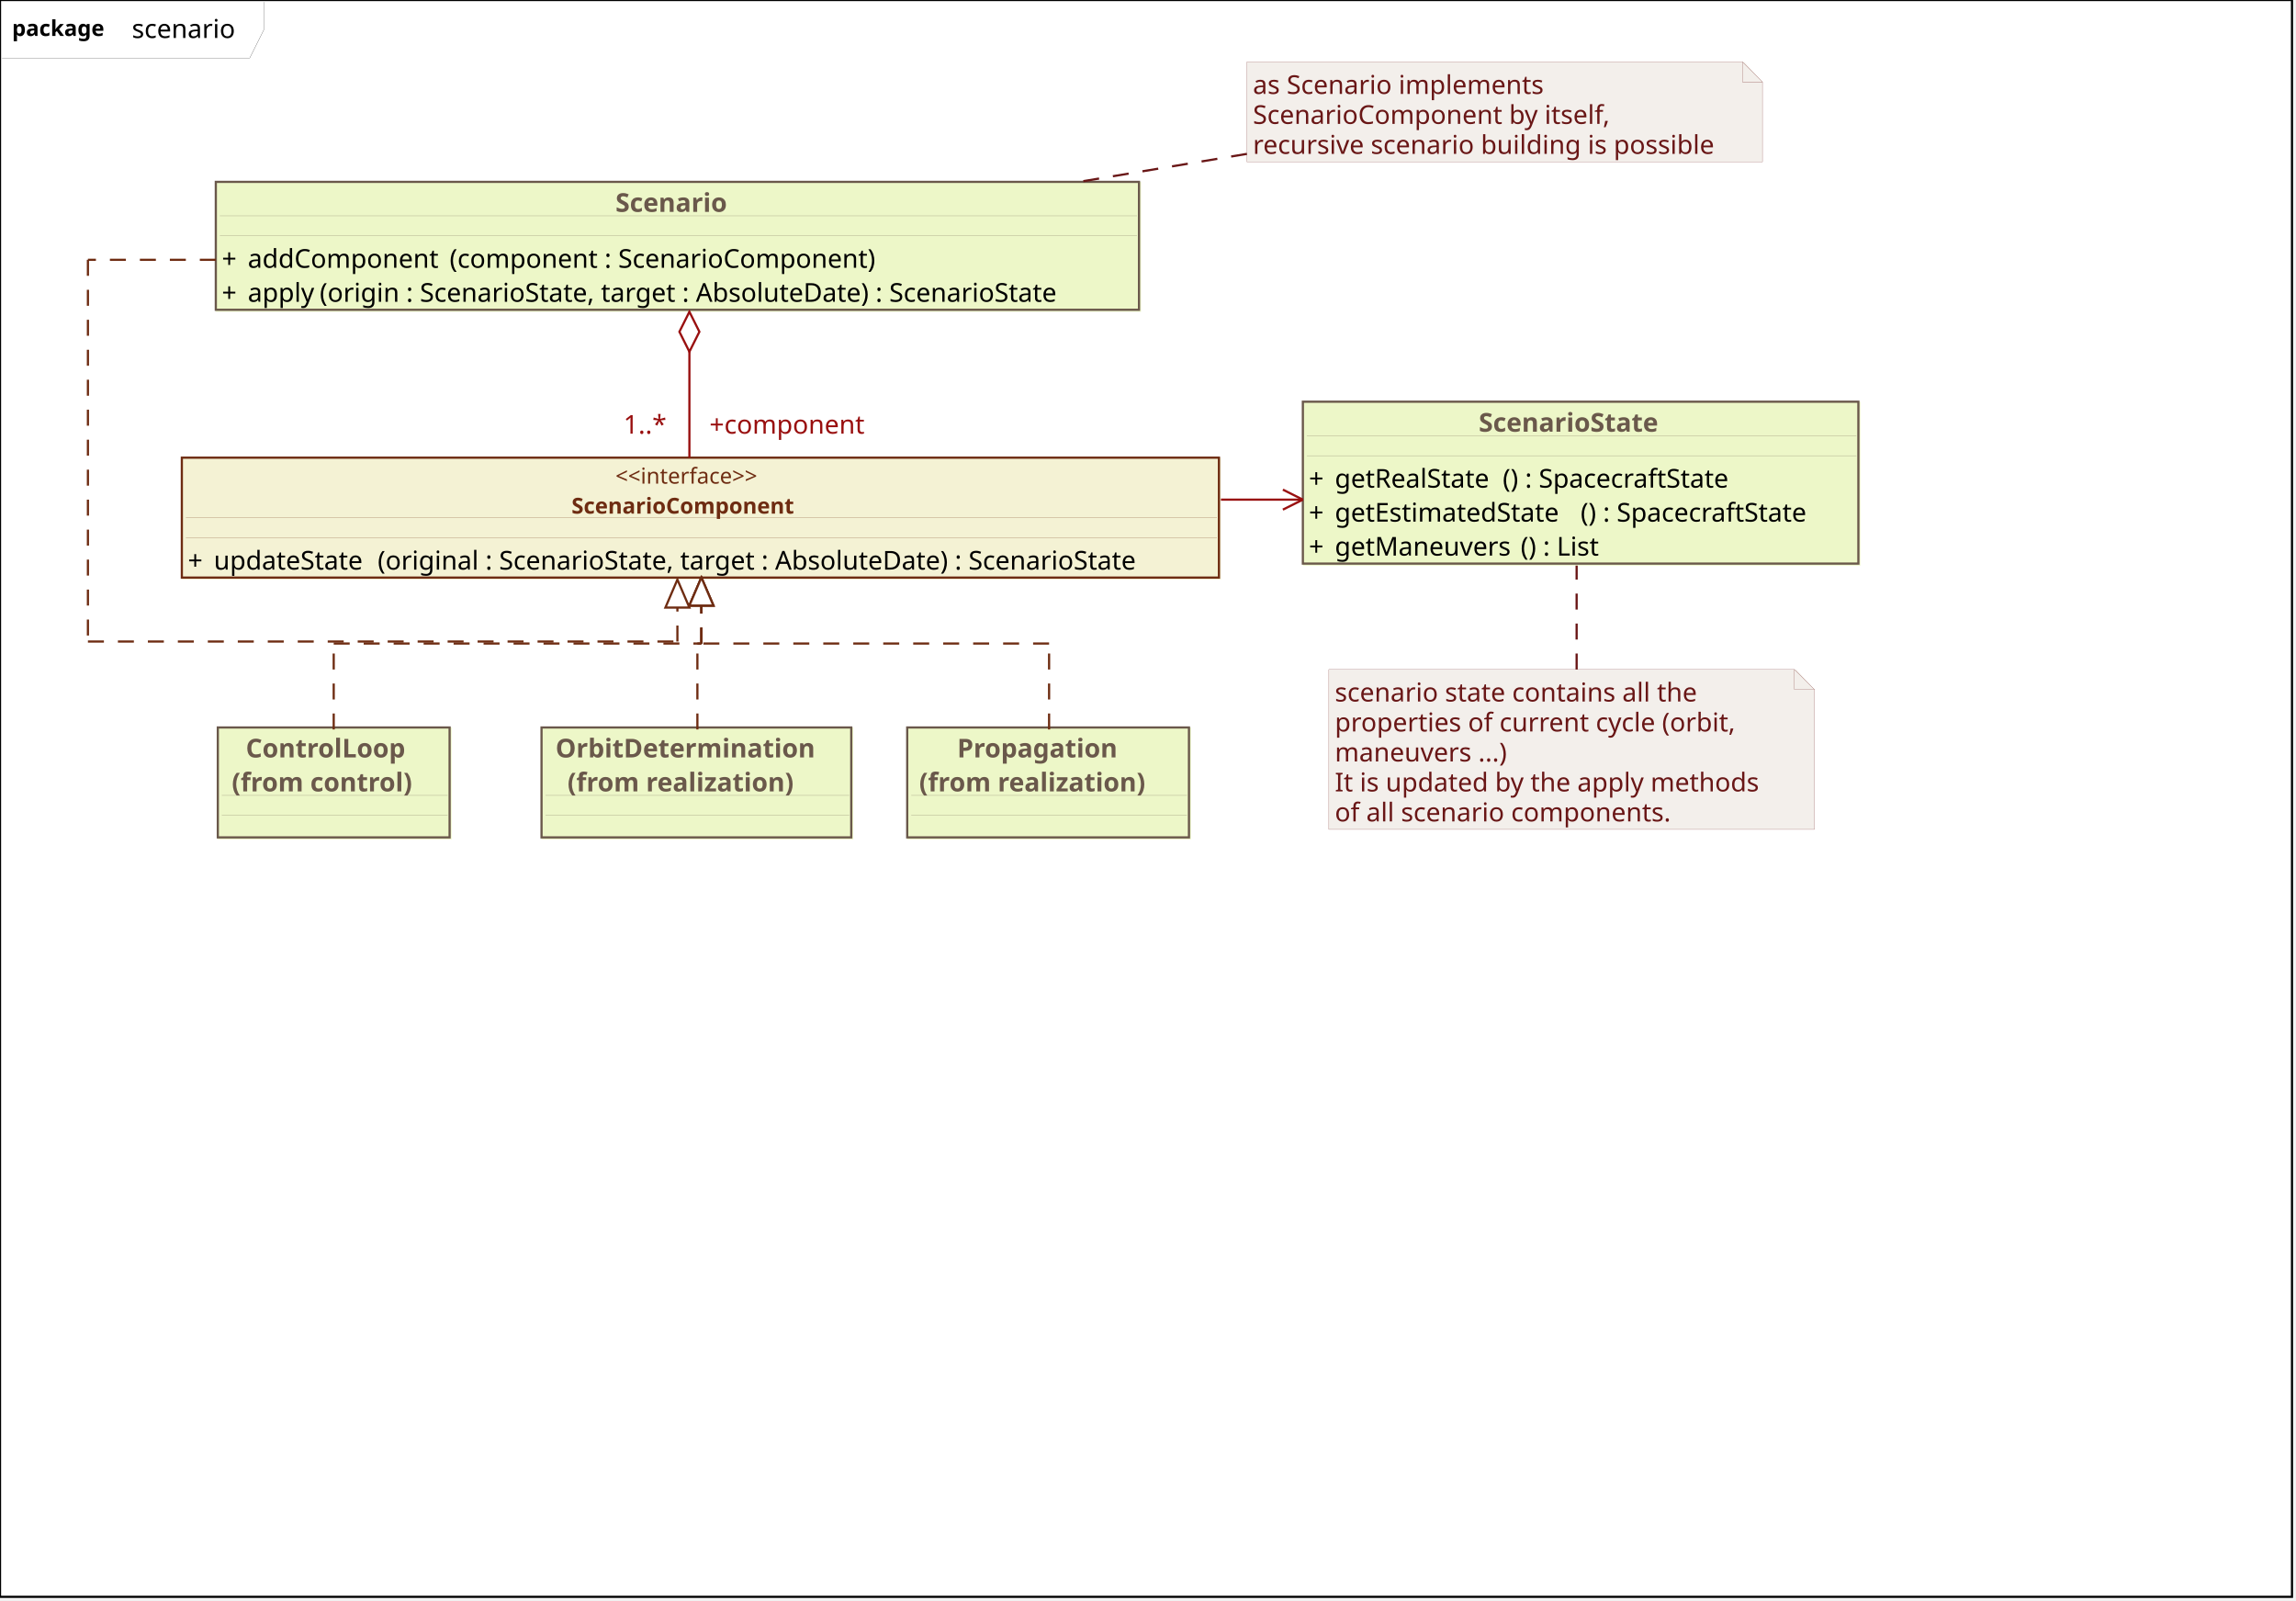
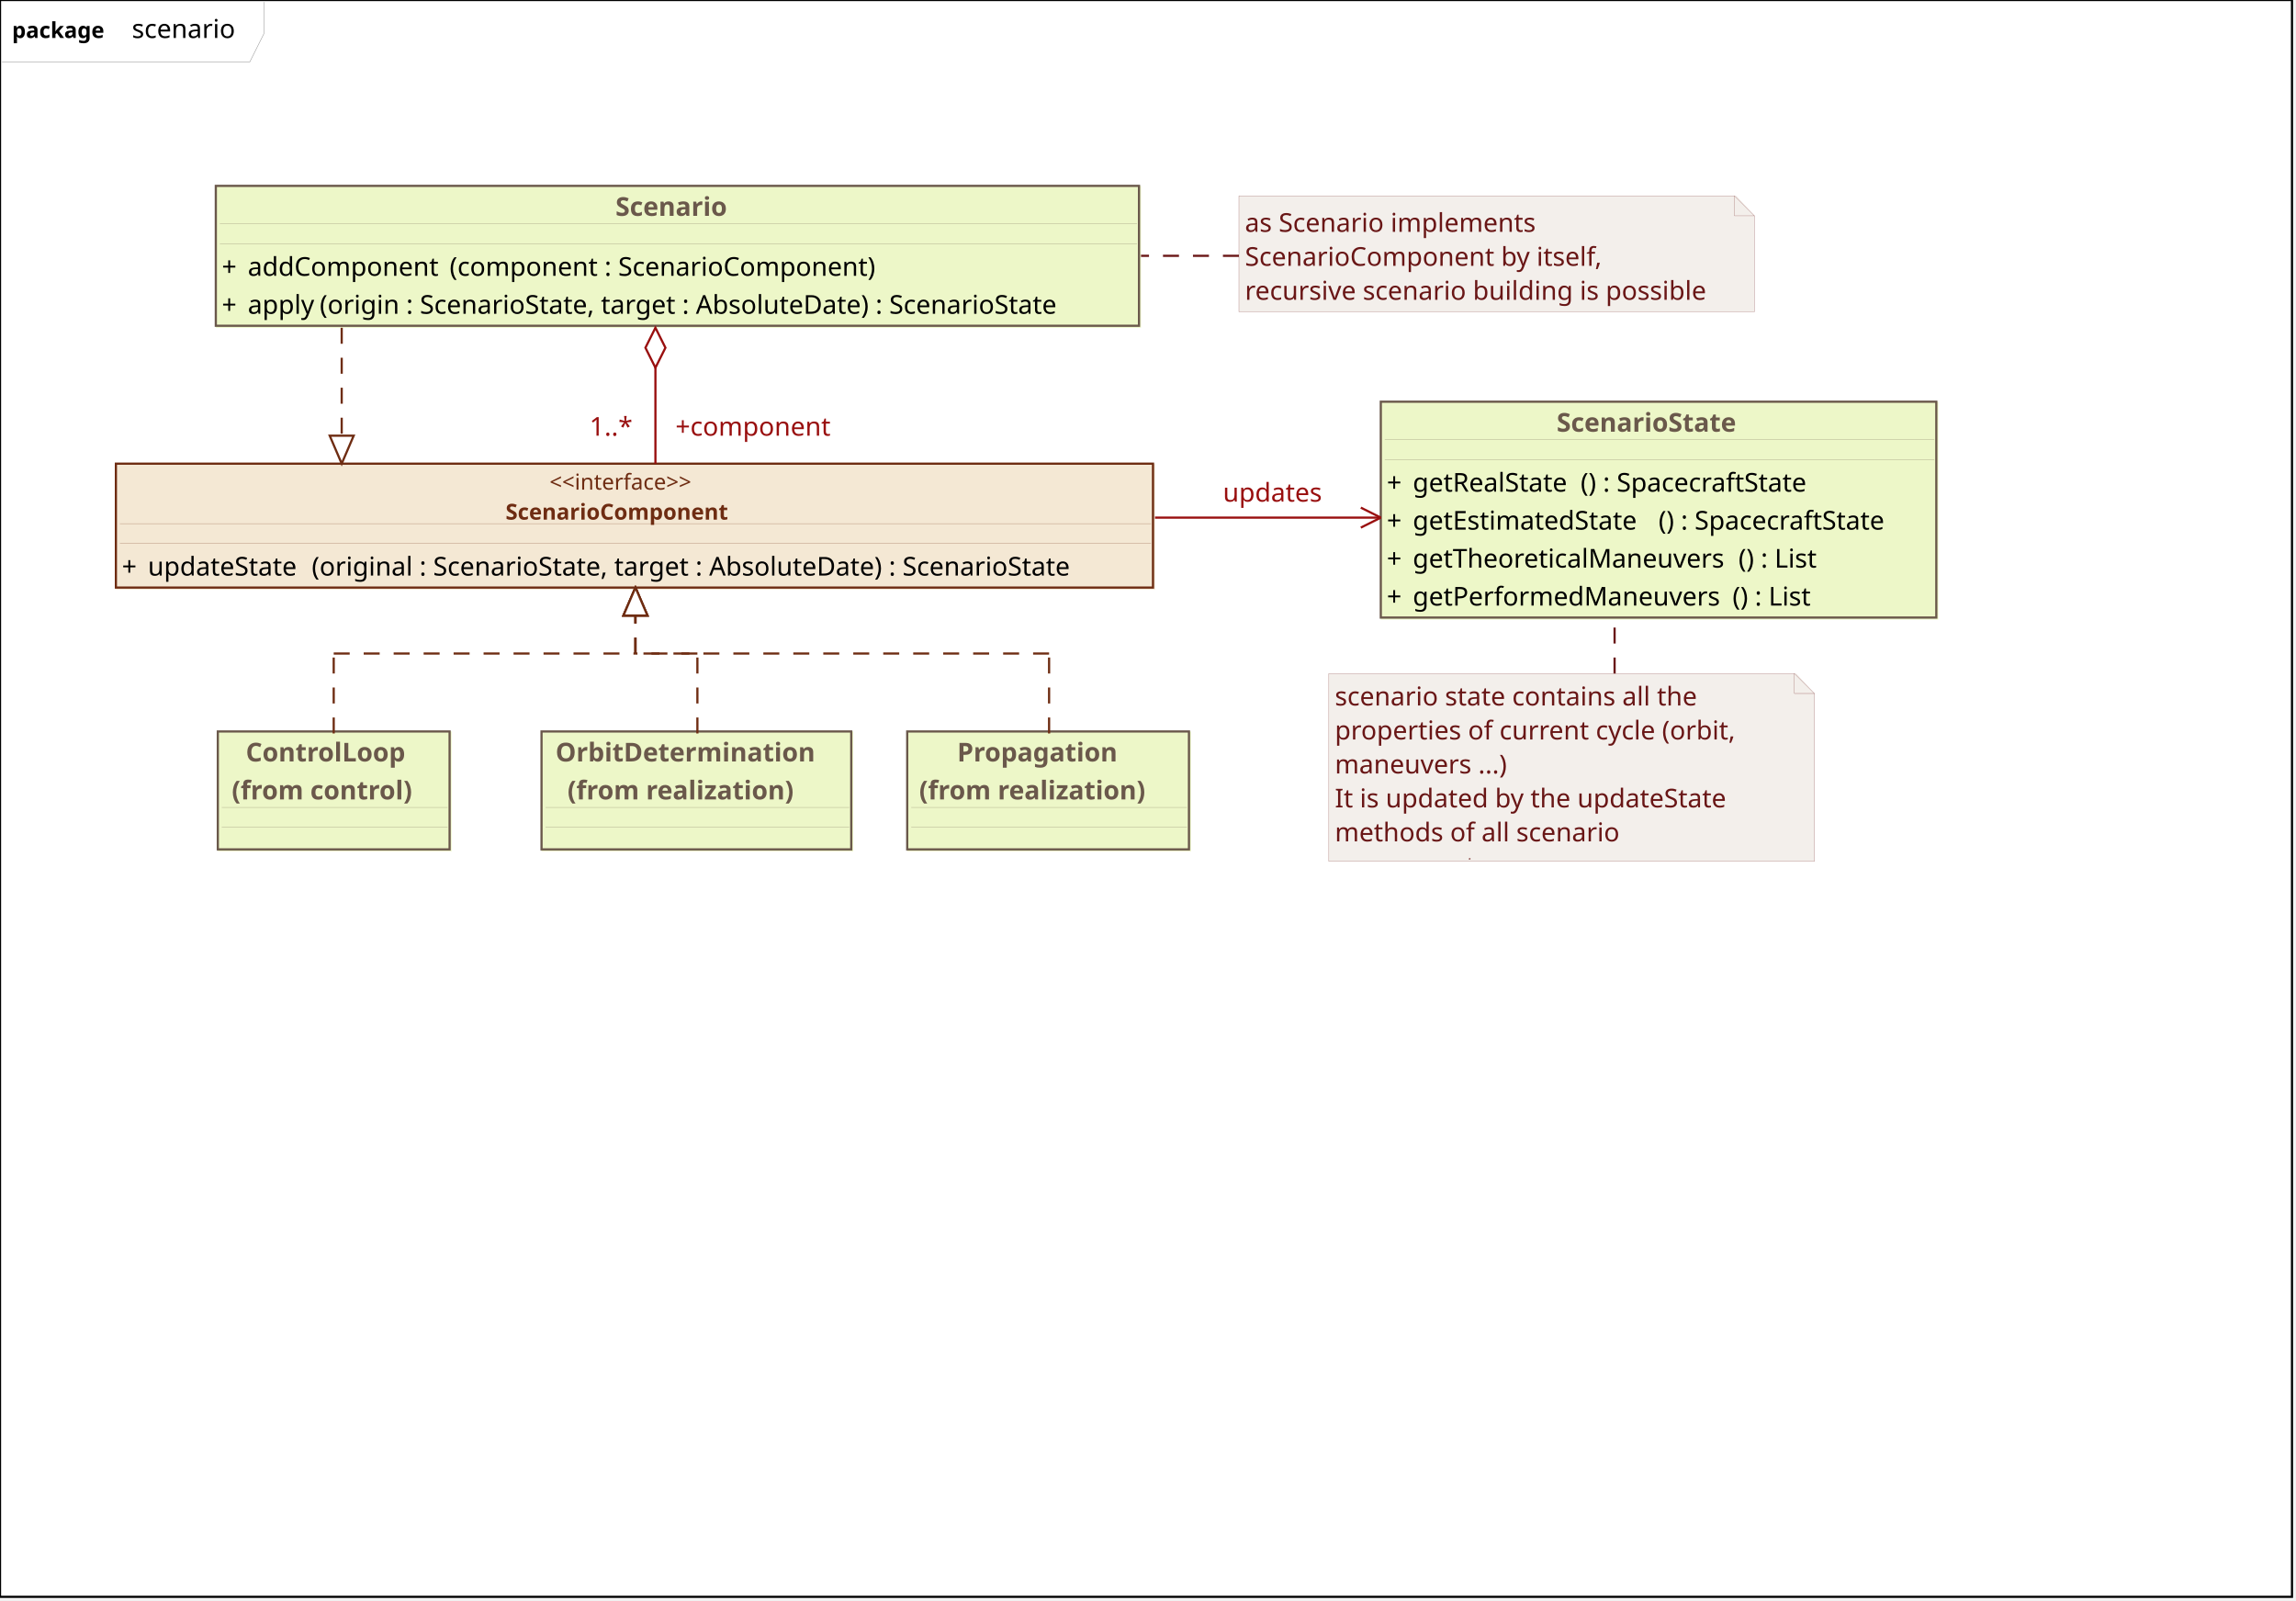
<svg stroke-dasharray="none" shape-rendering="auto" font-family="'Dialog'" width="1149" text-rendering="auto" fill-opacity="1" color-interpolation="auto" color-rendering="auto" font-size="12" fill="black" stroke="black" image-rendering="auto" stroke-miterlimit="10" stroke-linecap="square" stroke-linejoin="miter" font-style="normal" height="801" stroke-width="1" stroke-dashoffset="0" font-weight="normal" stroke-opacity="1">
  <defs id="genericDefs" />
  <g>
    <defs id="defs1">
      <clipPath clipPathUnits="userSpaceOnUse" id="clipPath1">
        <path d="M-1 -1 L1149 -1 L1149 801 L-1 801 L-1 -1 Z" />
      </clipPath>
      <clipPath clipPathUnits="userSpaceOnUse" id="clipPath2">
-         <path d="M5 6 L65 6 L65 21 L5 21 L5 6 Z" />
+         <path d="M5 7 L65 7 L65 22 L5 22 L5 7 Z" />
      </clipPath>
      <clipPath clipPathUnits="userSpaceOnUse" id="clipPath3">
-         <path d="M65 5 L121 5 L121 22 L65 22 L65 5 Z" />
+         <path d="M65 5 L121 5 L121 24 L65 24 L65 5 Z" />
      </clipPath>
      <clipPath clipPathUnits="userSpaceOnUse" id="clipPath4">
-         <path d="M90 228 L612 228 L612 291 L90 291 L90 228 Z" />
+         <path d="M57 231 L579 231 L579 296 L57 296 L57 231 Z" />
      </clipPath>
      <clipPath clipPathUnits="userSpaceOnUse" id="clipPath5">
-         <path d="M307 230 L395 230 L395 245 L307 245 L307 230 Z" />
+         <path d="M274 233 L362 233 L362 248 L274 248 L274 233 Z" />
      </clipPath>
      <clipPath clipPathUnits="userSpaceOnUse" id="clipPath6">
-         <path d="M285 245 L416 245 L416 260 L285 260 L285 245 Z" />
+         <path d="M252 248 L383 248 L383 263 L252 263 L252 248 Z" />
      </clipPath>
      <clipPath clipPathUnits="userSpaceOnUse" id="clipPath7">
-         <path d="M92 258 L610 258 L610 270 L92 270 L92 258 Z" />
+         <path d="M59 261 L577 261 L577 273 L59 273 L59 261 Z" />
      </clipPath>
      <clipPath clipPathUnits="userSpaceOnUse" id="clipPath8">
-         <path d="M93 271 L106 271 L106 288 L93 288 L93 271 Z" />
+         <path d="M60 274 L73 274 L73 293 L60 293 L60 274 Z" />
      </clipPath>
      <clipPath clipPathUnits="userSpaceOnUse" id="clipPath9">
-         <path d="M106 271 L188 271 L188 288 L106 288 L106 271 Z" />
+         <path d="M73 274 L155 274 L155 293 L73 293 L73 274 Z" />
      </clipPath>
      <clipPath clipPathUnits="userSpaceOnUse" id="clipPath10">
-         <path d="M188 271 L598 271 L598 288 L188 288 L188 271 Z" />
+         <path d="M155 274 L565 274 L565 293 L155 293 L155 274 Z" />
      </clipPath>
      <clipPath clipPathUnits="userSpaceOnUse" id="clipPath11">
-         <path d="M92 268 L610 268 L610 289 L92 289 L92 268 Z" />
+         <path d="M59 271 L577 271 L577 294 L59 294 L59 271 Z" />
      </clipPath>
      <clipPath clipPathUnits="userSpaceOnUse" id="clipPath12">
-         <path d="M107 90 L572 90 L572 157 L107 157 L107 90 Z" />
+         <path d="M107 92 L572 92 L572 165 L107 165 L107 92 Z" />
      </clipPath>
      <clipPath clipPathUnits="userSpaceOnUse" id="clipPath13">
-         <path d="M307 92 L372 92 L372 109 L307 109 L307 92 Z" />
+         <path d="M307 94 L372 94 L372 113 L307 113 L307 94 Z" />
      </clipPath>
      <clipPath clipPathUnits="userSpaceOnUse" id="clipPath14">
-         <path d="M109 107 L570 107 L570 119 L109 119 L109 107 Z" />
+         <path d="M109 111 L570 111 L570 123 L109 123 L109 111 Z" />
      </clipPath>
      <clipPath clipPathUnits="userSpaceOnUse" id="clipPath15">
-         <path d="M110 120 L123 120 L123 137 L110 137 L110 120 Z" />
+         <path d="M110 124 L123 124 L123 143 L110 143 L110 124 Z" />
      </clipPath>
      <clipPath clipPathUnits="userSpaceOnUse" id="clipPath16">
-         <path d="M123 120 L224 120 L224 137 L123 137 L123 120 Z" />
+         <path d="M123 124 L224 124 L224 143 L123 143 L123 124 Z" />
      </clipPath>
      <clipPath clipPathUnits="userSpaceOnUse" id="clipPath17">
-         <path d="M224 120 L452 120 L452 137 L224 137 L224 120 Z" />
+         <path d="M224 124 L452 124 L452 143 L224 143 L224 124 Z" />
      </clipPath>
      <clipPath clipPathUnits="userSpaceOnUse" id="clipPath18">
-         <path d="M110 137 L123 137 L123 154 L110 154 L110 137 Z" />
+         <path d="M110 143 L123 143 L123 162 L110 162 L110 143 Z" />
      </clipPath>
      <clipPath clipPathUnits="userSpaceOnUse" id="clipPath19">
-         <path d="M123 137 L159 137 L159 154 L123 154 L123 137 Z" />
+         <path d="M123 143 L159 143 L159 162 L123 162 L123 143 Z" />
      </clipPath>
      <clipPath clipPathUnits="userSpaceOnUse" id="clipPath20">
-         <path d="M159 137 L558 137 L558 154 L159 154 L159 137 Z" />
+         <path d="M159 143 L558 143 L558 162 L159 162 L159 143 Z" />
      </clipPath>
      <clipPath clipPathUnits="userSpaceOnUse" id="clipPath21">
-         <path d="M109 117 L570 117 L570 155 L109 155 L109 117 Z" />
+         <path d="M109 121 L570 121 L570 163 L109 163 L109 121 Z" />
      </clipPath>
      <clipPath clipPathUnits="userSpaceOnUse" id="clipPath22">
-         <path d="M651 200 L932 200 L932 284 L651 284 L651 200 Z" />
+         <path d="M690 200 L971 200 L971 311 L690 311 L690 200 Z" />
      </clipPath>
      <clipPath clipPathUnits="userSpaceOnUse" id="clipPath23">
-         <path d="M739 202 L843 202 L843 219 L739 219 L739 202 Z" />
+         <path d="M778 202 L882 202 L882 221 L778 221 L778 202 Z" />
      </clipPath>
      <clipPath clipPathUnits="userSpaceOnUse" id="clipPath24">
-         <path d="M653 217 L930 217 L930 229 L653 229 L653 217 Z" />
+         <path d="M692 219 L969 219 L969 231 L692 231 L692 219 Z" />
      </clipPath>
      <clipPath clipPathUnits="userSpaceOnUse" id="clipPath25">
-         <path d="M654 230 L667 230 L667 247 L654 247 L654 230 Z" />
+         <path d="M693 232 L706 232 L706 251 L693 251 L693 232 Z" />
      </clipPath>
      <clipPath clipPathUnits="userSpaceOnUse" id="clipPath26">
-         <path d="M667 230 L751 230 L751 247 L667 247 L667 230 Z" />
+         <path d="M706 232 L790 232 L790 251 L706 251 L706 232 Z" />
      </clipPath>
      <clipPath clipPathUnits="userSpaceOnUse" id="clipPath27">
-         <path d="M751 230 L879 230 L879 247 L751 247 L751 230 Z" />
+         <path d="M790 232 L918 232 L918 251 L790 251 L790 232 Z" />
      </clipPath>
      <clipPath clipPathUnits="userSpaceOnUse" id="clipPath28">
-         <path d="M654 247 L667 247 L667 264 L654 264 L654 247 Z" />
+         <path d="M693 251 L706 251 L706 270 L693 270 L693 251 Z" />
      </clipPath>
      <clipPath clipPathUnits="userSpaceOnUse" id="clipPath29">
-         <path d="M667 247 L790 247 L790 264 L667 264 L667 247 Z" />
+         <path d="M706 251 L829 251 L829 270 L706 270 L706 251 Z" />
      </clipPath>
      <clipPath clipPathUnits="userSpaceOnUse" id="clipPath30">
-         <path d="M790 247 L918 247 L918 264 L790 264 L790 247 Z" />
+         <path d="M829 251 L957 251 L957 270 L829 270 L829 251 Z" />
      </clipPath>
      <clipPath clipPathUnits="userSpaceOnUse" id="clipPath31">
-         <path d="M654 264 L667 264 L667 281 L654 281 L654 264 Z" />
+         <path d="M693 270 L706 270 L706 289 L693 289 L693 270 Z" />
      </clipPath>
      <clipPath clipPathUnits="userSpaceOnUse" id="clipPath32">
-         <path d="M667 264 L760 264 L760 281 L667 281 L667 264 Z" />
+         <path d="M706 270 L869 270 L869 289 L706 289 L706 270 Z" />
      </clipPath>
      <clipPath clipPathUnits="userSpaceOnUse" id="clipPath33">
-         <path d="M760 264 L806 264 L806 281 L760 281 L760 264 Z" />
+         <path d="M869 270 L915 270 L915 289 L869 289 L869 270 Z" />
      </clipPath>
      <clipPath clipPathUnits="userSpaceOnUse" id="clipPath34">
-         <path d="M653 227 L930 227 L930 282 L653 282 L653 227 Z" />
+         <path d="M693 289 L706 289 L706 308 L693 308 L693 289 Z" />
      </clipPath>
      <clipPath clipPathUnits="userSpaceOnUse" id="clipPath35">
-         <path d="M108 363 L227 363 L227 421 L108 421 L108 363 Z" />
+         <path d="M706 289 L866 289 L866 308 L706 308 L706 289 Z" />
      </clipPath>
      <clipPath clipPathUnits="userSpaceOnUse" id="clipPath36">
-         <path d="M122 365 L213 365 L213 382 L122 382 L122 365 Z" />
+         <path d="M866 289 L912 289 L912 308 L866 308 L866 289 Z" />
      </clipPath>
      <clipPath clipPathUnits="userSpaceOnUse" id="clipPath37">
-         <path d="M115 382 L220 382 L220 399 L115 399 L115 382 Z" />
+         <path d="M692 229 L969 229 L969 309 L692 309 L692 229 Z" />
      </clipPath>
      <clipPath clipPathUnits="userSpaceOnUse" id="clipPath38">
-         <path d="M110 397 L225 397 L225 409 L110 409 L110 397 Z" />
+         <path d="M108 365 L227 365 L227 427 L108 427 L108 365 Z" />
      </clipPath>
      <clipPath clipPathUnits="userSpaceOnUse" id="clipPath39">
-         <path d="M110 407 L225 407 L225 419 L110 419 L110 407 Z" />
+         <path d="M122 367 L213 367 L213 386 L122 386 L122 367 Z" />
      </clipPath>
      <clipPath clipPathUnits="userSpaceOnUse" id="clipPath40">
-         <path d="M664 334 L910 334 L910 417 L664 417 L664 334 Z" />
+         <path d="M115 386 L220 386 L220 405 L115 405 L115 386 Z" />
      </clipPath>
      <clipPath clipPathUnits="userSpaceOnUse" id="clipPath41">
-         <path d="M667 337 L891 337 L891 414 L667 414 L667 337 Z" />
+         <path d="M110 403 L225 403 L225 415 L110 415 L110 403 Z" />
      </clipPath>
      <clipPath clipPathUnits="userSpaceOnUse" id="clipPath42">
-         <path d="M270 363 L428 363 L428 421 L270 421 L270 363 Z" />
+         <path d="M110 413 L225 413 L225 425 L110 425 L110 413 Z" />
      </clipPath>
      <clipPath clipPathUnits="userSpaceOnUse" id="clipPath43">
-         <path d="M277 365 L421 365 L421 382 L277 382 L277 365 Z" />
+         <path d="M664 336 L910 336 L910 433 L664 433 L664 336 Z" />
      </clipPath>
      <clipPath clipPathUnits="userSpaceOnUse" id="clipPath44">
-         <path d="M283 382 L414 382 L414 399 L283 399 L283 382 Z" />
+         <path d="M667 339 L878 339 L878 430 L667 430 L667 339 Z" />
      </clipPath>
      <clipPath clipPathUnits="userSpaceOnUse" id="clipPath45">
-         <path d="M272 397 L426 397 L426 409 L272 409 L272 397 Z" />
+         <path d="M270 365 L428 365 L428 427 L270 427 L270 365 Z" />
      </clipPath>
      <clipPath clipPathUnits="userSpaceOnUse" id="clipPath46">
-         <path d="M272 407 L426 407 L426 419 L272 419 L272 407 Z" />
+         <path d="M277 367 L421 367 L421 386 L277 386 L277 367 Z" />
      </clipPath>
      <clipPath clipPathUnits="userSpaceOnUse" id="clipPath47">
-         <path d="M453 363 L597 363 L597 421 L453 421 L453 363 Z" />
+         <path d="M283 386 L414 386 L414 405 L283 405 L283 386 Z" />
      </clipPath>
      <clipPath clipPathUnits="userSpaceOnUse" id="clipPath48">
-         <path d="M478 365 L571 365 L571 382 L478 382 L478 365 Z" />
+         <path d="M272 403 L426 403 L426 415 L272 415 L272 403 Z" />
      </clipPath>
      <clipPath clipPathUnits="userSpaceOnUse" id="clipPath49">
-         <path d="M459 382 L590 382 L590 399 L459 399 L459 382 Z" />
+         <path d="M272 413 L426 413 L426 425 L272 425 L272 413 Z" />
      </clipPath>
      <clipPath clipPathUnits="userSpaceOnUse" id="clipPath50">
-         <path d="M455 397 L595 397 L595 409 L455 409 L455 397 Z" />
+         <path d="M453 365 L597 365 L597 427 L453 427 L453 365 Z" />
      </clipPath>
      <clipPath clipPathUnits="userSpaceOnUse" id="clipPath51">
-         <path d="M455 407 L595 407 L595 419 L455 419 L455 407 Z" />
+         <path d="M478 367 L571 367 L571 386 L478 386 L478 367 Z" />
      </clipPath>
      <clipPath clipPathUnits="userSpaceOnUse" id="clipPath52">
-         <path d="M623 30 L884 30 L884 83 L623 83 L623 30 Z" />
+         <path d="M459 386 L590 386 L590 405 L459 405 L459 386 Z" />
      </clipPath>
      <clipPath clipPathUnits="userSpaceOnUse" id="clipPath53">
-         <path d="M626 33 L867 33 L867 80 L626 80 L626 33 Z" />
+         <path d="M455 403 L595 403 L595 415 L455 415 L455 403 Z" />
      </clipPath>
      <clipPath clipPathUnits="userSpaceOnUse" id="clipPath54">
-         <path d="M475 211 L788 211 L788 289 L475 289 L475 211 Z" />
+         <path d="M455 413 L595 413 L595 425 L455 425 L455 413 Z" />
      </clipPath>
      <clipPath clipPathUnits="userSpaceOnUse" id="clipPath55">
-         <path d="M641 244 L654 244 L654 257 L641 257 L641 244 Z" />
+         <path d="M619 97 L880 97 L880 158 L619 158 L619 97 Z" />
      </clipPath>
      <clipPath clipPathUnits="userSpaceOnUse" id="clipPath56">
-         <path d="M30 116 L360 116 L360 336 L30 336 L30 116 Z" />
+         <path d="M622 102 L863 102 L863 155 L622 155 L622 102 Z" />
      </clipPath>
      <clipPath clipPathUnits="userSpaceOnUse" id="clipPath57">
-         <path d="M332 289 L347 289 L347 306 L332 306 L332 289 Z" />
+         <path d="M564 218 L742 218 L742 300 L564 300 L564 218 Z" />
      </clipPath>
      <clipPath clipPathUnits="userSpaceOnUse" id="clipPath58">
-         <path d="M153 275 L372 275 L372 380 L153 380 L153 275 Z" />
+         <path d="M611 237 L665 237 L665 256 L611 256 L611 237 Z" />
      </clipPath>
      <clipPath clipPathUnits="userSpaceOnUse" id="clipPath59">
-         <path d="M344 288 L359 288 L359 305 L344 305 L344 288 Z" />
+         <path d="M680 253 L693 253 L693 266 L680 266 L680 253 Z" />
      </clipPath>
      <clipPath clipPathUnits="userSpaceOnUse" id="clipPath60">
-         <path d="M331 275 L372 275 L372 380 L331 380 L331 275 Z" />
+         <path d="M151 150 L192 150 L192 247 L151 247 L151 150 Z" />
      </clipPath>
      <clipPath clipPathUnits="userSpaceOnUse" id="clipPath61">
-         <path d="M331 275 L540 275 L540 380 L331 380 L331 275 Z" />
+         <path d="M164 217 L179 217 L179 234 L164 234 L164 217 Z" />
      </clipPath>
      <clipPath clipPathUnits="userSpaceOnUse" id="clipPath62">
-         <path d="M206 142 L484 142 L484 247 L206 247 L206 142 Z" />
+         <path d="M153 280 L339 280 L339 382 L153 382 L153 280 Z" />
      </clipPath>
      <clipPath clipPathUnits="userSpaceOnUse" id="clipPath63">
-         <path d="M354 203 L440 203 L440 220 L354 220 L354 203 Z" />
+         <path d="M311 293 L326 293 L326 310 L311 310 L311 293 Z" />
      </clipPath>
      <clipPath clipPathUnits="userSpaceOnUse" id="clipPath64">
-         <path d="M311 203 L336 203 L336 220 L311 220 L311 203 Z" />
+         <path d="M298 280 L364 280 L364 382 L298 382 L298 280 Z" />
      </clipPath>
      <clipPath clipPathUnits="userSpaceOnUse" id="clipPath65">
-         <path d="M339 155 L352 155 L352 178 L339 178 L339 155 Z" />
+         <path d="M298 280 L540 280 L540 382 L298 382 L298 280 Z" />
      </clipPath>
      <clipPath clipPathUnits="userSpaceOnUse" id="clipPath66">
-         <path d="M526 63 L639 63 L639 106 L526 106 L526 63 Z" />
+         <path d="M189 150 L467 150 L467 252 L189 252 L189 150 Z" />
      </clipPath>
      <clipPath clipPathUnits="userSpaceOnUse" id="clipPath67">
-         <path d="M775 269 L804 269 L804 350 L775 350 L775 269 Z" />
+         <path d="M337 204 L423 204 L423 223 L337 223 L337 204 Z" />
+       </clipPath>
+       <clipPath clipPathUnits="userSpaceOnUse" id="clipPath68">
+         <path d="M294 204 L319 204 L319 223 L294 223 L294 204 Z" />
+       </clipPath>
+       <clipPath clipPathUnits="userSpaceOnUse" id="clipPath69">
+         <path d="M322 163 L335 163 L335 186 L322 186 L322 163 Z" />
+       </clipPath>
+       <clipPath clipPathUnits="userSpaceOnUse" id="clipPath70">
+         <path d="M557 114 L635 114 L635 143 L557 143 L557 114 Z" />
+       </clipPath>
+       <clipPath clipPathUnits="userSpaceOnUse" id="clipPath71">
+         <path d="M794 296 L823 296 L823 352 L794 352 L794 296 Z" />
      </clipPath>
    </defs>
    <g font-size="11" fill="white" stroke-linejoin="round" stroke="white" stroke-width="0" stroke-miterlimit="0">
      <rect x="0" y="0" clip-path="url(#clipPath1)" width="1148" height="800" stroke="none" />
    </g>
    <g stroke-width="0.1" font-size="11" stroke-linecap="butt">
-       <line clip-path="url(#clipPath1)" fill="none" x1="1" x2="125" y1="29" y2="29" />
-       <line clip-path="url(#clipPath1)" fill="none" x1="125" x2="132" y1="29" y2="15" />
-       <line clip-path="url(#clipPath1)" fill="none" x1="132" x2="132" y1="15" y2="1" />
-       <text x="6" y="18" clip-path="url(#clipPath2)" stroke="none" font-weight="bold" xml:space="preserve">package </text>
+       <line clip-path="url(#clipPath1)" fill="none" x1="1" x2="125" y1="31" y2="31" />
+       <line clip-path="url(#clipPath1)" fill="none" x1="125" x2="132" y1="31" y2="17" />
+       <line clip-path="url(#clipPath1)" fill="none" x1="132" x2="132" y1="17" y2="1" />
+       <text x="6" y="19" clip-path="url(#clipPath2)" stroke="none" font-weight="bold" xml:space="preserve">package </text>
      <text font-size="13" x="66" y="19" clip-path="url(#clipPath3)" stroke="none" xml:space="preserve">scenario</text>
-       <rect x="91" y="229" clip-path="url(#clipPath4)" fill="rgb(244,242,212)" width="520" height="61" stroke="none" />
-       <text x="308" y="242" clip-path="url(#clipPath5)" fill="rgb(110,44,18)" stroke="none" xml:space="preserve">&lt;&lt;interface&gt;&gt;</text>
-       <text x="286" y="257" clip-path="url(#clipPath6)" fill="rgb(110,44,18)" stroke="none" font-weight="bold" xml:space="preserve">ScenarioComponent</text>
-       <line clip-path="url(#clipPath7)" fill="none" x1="93" x2="609" y1="259" y2="259" stroke="rgb(110,44,18)" />
-       <text font-size="13" x="94" y="285" clip-path="url(#clipPath8)" stroke="none" xml:space="preserve">+</text>
-       <text font-size="13" x="107" y="285" clip-path="url(#clipPath9)" stroke="none" xml:space="preserve">updateState</text>
-       <text font-size="13" x="189" y="285" clip-path="url(#clipPath10)" stroke="none" xml:space="preserve">(original : ScenarioState, target : AbsoluteDate) : ScenarioState</text>
-       <line clip-path="url(#clipPath11)" fill="none" x1="93" x2="609" y1="269" y2="269" stroke="rgb(110,44,18)" />
-       <rect x="91" y="229" clip-path="url(#clipPath4)" fill="none" width="519" height="60" stroke="rgb(110,44,18)" stroke-width="1.1" />
-       <rect x="108" y="91" clip-path="url(#clipPath12)" fill="rgb(237,247,200)" width="463" height="65" stroke="none" stroke-width="1.1" />
+       <rect x="58" y="232" clip-path="url(#clipPath4)" fill="rgb(244,232,212)" width="520" height="63" stroke="none" />
+       <text x="275" y="245" clip-path="url(#clipPath5)" fill="rgb(110,44,18)" stroke="none" xml:space="preserve">&lt;&lt;interface&gt;&gt;</text>
+       <text x="253" y="260" clip-path="url(#clipPath6)" fill="rgb(110,44,18)" stroke="none" font-weight="bold" xml:space="preserve">ScenarioComponent</text>
+       <line clip-path="url(#clipPath7)" fill="none" x1="60" x2="576" y1="262" y2="262" stroke="rgb(110,44,18)" />
+       <text font-size="13" x="61" y="288" clip-path="url(#clipPath8)" stroke="none" xml:space="preserve">+</text>
+       <text font-size="13" x="74" y="288" clip-path="url(#clipPath9)" stroke="none" xml:space="preserve">updateState</text>
+       <text font-size="13" x="156" y="288" clip-path="url(#clipPath10)" stroke="none" xml:space="preserve">(original : ScenarioState, target : AbsoluteDate) : ScenarioState</text>
+       <line clip-path="url(#clipPath11)" fill="none" x1="60" x2="576" y1="272" y2="272" stroke="rgb(110,44,18)" />
+       <rect x="58" y="232" clip-path="url(#clipPath4)" fill="none" width="519" height="62" stroke="rgb(110,44,18)" stroke-width="1.1" />
+       <rect x="108" y="93" clip-path="url(#clipPath12)" fill="rgb(237,247,200)" width="463" height="71" stroke="none" stroke-width="1.1" />
    </g>
    <g font-size="13" stroke-linecap="butt" fill="rgb(106,88,75)" stroke="rgb(106,88,75)" font-weight="bold" stroke-width="1.1">
-       <text xml:space="preserve" x="308" y="106" clip-path="url(#clipPath13)" stroke="none">Scenario</text>
-       <line clip-path="url(#clipPath14)" fill="none" x1="110" x2="569" y1="108" y2="108" stroke-width="0.1" />
+       <text xml:space="preserve" x="308" y="108" clip-path="url(#clipPath13)" stroke="none">Scenario</text>
+       <line clip-path="url(#clipPath14)" fill="none" x1="110" x2="569" y1="112" y2="112" stroke-width="0.1" />
    </g>
    <g stroke-width="0.1" font-size="13" stroke-linecap="butt">
-       <text xml:space="preserve" x="111" y="134" clip-path="url(#clipPath15)" stroke="none">+</text>
-       <text xml:space="preserve" x="124" y="134" clip-path="url(#clipPath16)" stroke="none">addComponent</text>
-       <text xml:space="preserve" x="225" y="134" clip-path="url(#clipPath17)" stroke="none">(component : ScenarioComponent)</text>
-       <text xml:space="preserve" x="111" y="151" clip-path="url(#clipPath18)" stroke="none">+</text>
-       <text xml:space="preserve" x="124" y="151" clip-path="url(#clipPath19)" stroke="none">apply</text>
-       <text xml:space="preserve" x="160" y="151" clip-path="url(#clipPath20)" stroke="none">(origin : ScenarioState, target : AbsoluteDate) : ScenarioState</text>
-       <line clip-path="url(#clipPath21)" fill="none" x1="110" x2="569" y1="118" y2="118" stroke="rgb(106,88,75)" />
+       <text xml:space="preserve" x="111" y="138" clip-path="url(#clipPath15)" stroke="none">+</text>
+       <text xml:space="preserve" x="124" y="138" clip-path="url(#clipPath16)" stroke="none">addComponent</text>
+       <text xml:space="preserve" x="225" y="138" clip-path="url(#clipPath17)" stroke="none">(component : ScenarioComponent)</text>
+       <text xml:space="preserve" x="111" y="157" clip-path="url(#clipPath18)" stroke="none">+</text>
+       <text xml:space="preserve" x="124" y="157" clip-path="url(#clipPath19)" stroke="none">apply</text>
+       <text xml:space="preserve" x="160" y="157" clip-path="url(#clipPath20)" stroke="none">(origin : ScenarioState, target : AbsoluteDate) : ScenarioState</text>
+       <line clip-path="url(#clipPath21)" fill="none" x1="110" x2="569" y1="122" y2="122" stroke="rgb(106,88,75)" />
    </g>
    <g fill="rgb(106,88,75)" stroke-width="1.1" font-size="11" stroke-linecap="butt" stroke="rgb(106,88,75)">
-       <rect x="108" y="91" clip-path="url(#clipPath12)" fill="none" width="462" height="64" />
-       <rect x="652" y="201" clip-path="url(#clipPath22)" fill="rgb(237,247,200)" width="279" height="82" stroke="none" />
-       <text font-size="13" x="740" y="216" clip-path="url(#clipPath23)" stroke="none" font-weight="bold" xml:space="preserve">ScenarioState</text>
-       <line clip-path="url(#clipPath24)" fill="none" x1="654" x2="929" y1="218" y2="218" stroke-width="0.1" />
+       <rect x="108" y="93" clip-path="url(#clipPath12)" fill="none" width="462" height="70" />
+       <rect x="691" y="201" clip-path="url(#clipPath22)" fill="rgb(237,247,200)" width="279" height="109" stroke="none" />
+       <text font-size="13" x="779" y="216" clip-path="url(#clipPath23)" stroke="none" font-weight="bold" xml:space="preserve">ScenarioState</text>
+       <line clip-path="url(#clipPath24)" fill="none" x1="693" x2="968" y1="220" y2="220" stroke-width="0.1" />
    </g>
    <g stroke-width="0.1" font-size="13" stroke-linecap="butt">
-       <text xml:space="preserve" x="655" y="244" clip-path="url(#clipPath25)" stroke="none">+</text>
-       <text xml:space="preserve" x="668" y="244" clip-path="url(#clipPath26)" stroke="none">getRealState</text>
-       <text xml:space="preserve" x="752" y="244" clip-path="url(#clipPath27)" stroke="none">() : SpacecraftState</text>
-       <text xml:space="preserve" x="655" y="261" clip-path="url(#clipPath28)" stroke="none">+</text>
-       <text xml:space="preserve" x="668" y="261" clip-path="url(#clipPath29)" stroke="none">getEstimatedState</text>
-       <text xml:space="preserve" x="791" y="261" clip-path="url(#clipPath30)" stroke="none">() : SpacecraftState</text>
-       <text xml:space="preserve" x="655" y="278" clip-path="url(#clipPath31)" stroke="none">+</text>
-       <text xml:space="preserve" x="668" y="278" clip-path="url(#clipPath32)" stroke="none">getManeuvers</text>
-       <text xml:space="preserve" x="761" y="278" clip-path="url(#clipPath33)" stroke="none">() : List</text>
-       <line clip-path="url(#clipPath34)" fill="none" x1="654" x2="929" y1="228" y2="228" stroke="rgb(106,88,75)" />
+       <text xml:space="preserve" x="694" y="246" clip-path="url(#clipPath25)" stroke="none">+</text>
+       <text xml:space="preserve" x="707" y="246" clip-path="url(#clipPath26)" stroke="none">getRealState</text>
+       <text xml:space="preserve" x="791" y="246" clip-path="url(#clipPath27)" stroke="none">() : SpacecraftState</text>
+       <text xml:space="preserve" x="694" y="265" clip-path="url(#clipPath28)" stroke="none">+</text>
+       <text xml:space="preserve" x="707" y="265" clip-path="url(#clipPath29)" stroke="none">getEstimatedState</text>
+       <text xml:space="preserve" x="830" y="265" clip-path="url(#clipPath30)" stroke="none">() : SpacecraftState</text>
+       <text xml:space="preserve" x="694" y="284" clip-path="url(#clipPath31)" stroke="none">+</text>
+       <text xml:space="preserve" x="707" y="284" clip-path="url(#clipPath32)" stroke="none">getTheoreticalManeuvers</text>
+       <text xml:space="preserve" x="870" y="284" clip-path="url(#clipPath33)" stroke="none">() : List</text>
+       <text xml:space="preserve" x="694" y="303" clip-path="url(#clipPath34)" stroke="none">+</text>
+       <text xml:space="preserve" x="707" y="303" clip-path="url(#clipPath35)" stroke="none">getPerformedManeuvers</text>
+       <text xml:space="preserve" x="867" y="303" clip-path="url(#clipPath36)" stroke="none">() : List</text>
+       <line clip-path="url(#clipPath37)" fill="none" x1="693" x2="968" y1="230" y2="230" stroke="rgb(106,88,75)" />
    </g>
    <g fill="rgb(106,88,75)" stroke-width="1.1" font-size="11" stroke-linecap="butt" stroke="rgb(106,88,75)">
-       <rect x="652" y="201" clip-path="url(#clipPath22)" fill="none" width="278" height="81" />
-       <rect x="109" y="364" clip-path="url(#clipPath35)" fill="rgb(237,247,200)" width="117" height="56" stroke="none" />
-       <text font-size="13" x="123" y="379" clip-path="url(#clipPath36)" stroke="none" font-weight="bold" xml:space="preserve">ControlLoop</text>
-       <text font-size="13" x="116" y="396" clip-path="url(#clipPath37)" stroke="none" font-weight="bold" xml:space="preserve">(from control)</text>
-       <line clip-path="url(#clipPath38)" fill="none" x1="111" x2="224" y1="398" y2="398" stroke-width="0.1" />
-       <line clip-path="url(#clipPath39)" fill="none" x1="111" x2="224" y1="408" y2="408" stroke-width="0.1" />
-       <rect x="109" y="364" clip-path="url(#clipPath35)" fill="none" width="116" height="55" />
-       <polygon fill="rgb(243,239,235)" clip-path="url(#clipPath40)" points=" 665 335 899 335 908 345 908 415 665 415" stroke="none" />
+       <rect x="691" y="201" clip-path="url(#clipPath22)" fill="none" width="278" height="108" />
+       <rect x="109" y="366" clip-path="url(#clipPath38)" fill="rgb(237,247,200)" width="117" height="60" stroke="none" />
+       <text font-size="13" x="123" y="381" clip-path="url(#clipPath39)" stroke="none" font-weight="bold" xml:space="preserve">ControlLoop</text>
+       <text font-size="13" x="116" y="400" clip-path="url(#clipPath40)" stroke="none" font-weight="bold" xml:space="preserve">(from control)</text>
+       <line clip-path="url(#clipPath41)" fill="none" x1="111" x2="224" y1="404" y2="404" stroke-width="0.1" />
+       <line clip-path="url(#clipPath42)" fill="none" x1="111" x2="224" y1="414" y2="414" stroke-width="0.1" />
+       <rect x="109" y="366" clip-path="url(#clipPath38)" fill="none" width="116" height="59" />
+       <polygon fill="rgb(243,239,235)" clip-path="url(#clipPath43)" points=" 665 337 899 337 908 347 908 431 665 431" stroke="none" />
    </g>
    <g fill="rgb(105,22,22)" stroke-width="0.1" font-size="13" stroke-linecap="butt" stroke="rgb(105,22,22)">
-       <polygon fill="none" clip-path="url(#clipPath40)" points=" 898 335 898 345 908 345 898 335 665 335 665 415 908 415 908 345" />
-       <text xml:space="preserve" x="668" y="351" clip-path="url(#clipPath41)" stroke="none">scenario state contains all the</text>
-       <text xml:space="preserve" x="668" y="366" clip-path="url(#clipPath41)" stroke="none">properties of current cycle (orbit,</text>
-       <text xml:space="preserve" x="668" y="381" clip-path="url(#clipPath41)" stroke="none">maneuvers ...)</text>
-       <text xml:space="preserve" x="668" y="396" clip-path="url(#clipPath41)" stroke="none">It is updated by the apply methods</text>
-       <text xml:space="preserve" x="668" y="411" clip-path="url(#clipPath41)" stroke="none">of all scenario components.</text>
-       <rect x="271" y="364" clip-path="url(#clipPath42)" fill="rgb(237,247,200)" width="156" height="56" stroke="none" />
-       <text x="278" y="379" clip-path="url(#clipPath43)" fill="rgb(106,88,75)" stroke="none" font-weight="bold" xml:space="preserve">OrbitDetermination</text>
-       <text x="284" y="396" clip-path="url(#clipPath44)" fill="rgb(106,88,75)" stroke="none" font-weight="bold" xml:space="preserve">(from realization)</text>
-       <line clip-path="url(#clipPath45)" fill="none" x1="273" x2="425" y1="398" y2="398" stroke="rgb(106,88,75)" />
-       <line clip-path="url(#clipPath46)" fill="none" x1="273" x2="425" y1="408" y2="408" stroke="rgb(106,88,75)" />
+       <polygon fill="none" clip-path="url(#clipPath43)" points=" 898 337 898 347 908 347 898 337 665 337 665 431 908 431 908 347" />
+       <text xml:space="preserve" x="668" y="353" clip-path="url(#clipPath44)" stroke="none">scenario state contains all the</text>
+       <text xml:space="preserve" x="668" y="370" clip-path="url(#clipPath44)" stroke="none">properties of current cycle (orbit,</text>
+       <text xml:space="preserve" x="668" y="387" clip-path="url(#clipPath44)" stroke="none">maneuvers ...)</text>
+       <text xml:space="preserve" x="668" y="404" clip-path="url(#clipPath44)" stroke="none">It is updated by the updateState</text>
+       <text xml:space="preserve" x="668" y="421" clip-path="url(#clipPath44)" stroke="none">methods of all scenario</text>
+       <text xml:space="preserve" x="668" y="438" clip-path="url(#clipPath44)" stroke="none">components.</text>
+       <rect x="271" y="366" clip-path="url(#clipPath45)" fill="rgb(237,247,200)" width="156" height="60" stroke="none" />
+       <text x="278" y="381" clip-path="url(#clipPath46)" fill="rgb(106,88,75)" stroke="none" font-weight="bold" xml:space="preserve">OrbitDetermination</text>
+       <text x="284" y="400" clip-path="url(#clipPath47)" fill="rgb(106,88,75)" stroke="none" font-weight="bold" xml:space="preserve">(from realization)</text>
+       <line clip-path="url(#clipPath48)" fill="none" x1="273" x2="425" y1="404" y2="404" stroke="rgb(106,88,75)" />
+       <line clip-path="url(#clipPath49)" fill="none" x1="273" x2="425" y1="414" y2="414" stroke="rgb(106,88,75)" />
    </g>
    <g fill="rgb(106,88,75)" stroke-width="1.1" font-size="11" stroke-linecap="butt" stroke="rgb(106,88,75)">
-       <rect x="271" y="364" clip-path="url(#clipPath42)" fill="none" width="155" height="55" />
-       <rect x="454" y="364" clip-path="url(#clipPath47)" fill="rgb(237,247,200)" width="142" height="56" stroke="none" />
-       <text font-size="13" x="479" y="379" clip-path="url(#clipPath48)" stroke="none" font-weight="bold" xml:space="preserve">Propagation</text>
-       <text font-size="13" x="460" y="396" clip-path="url(#clipPath49)" stroke="none" font-weight="bold" xml:space="preserve">(from realization)</text>
-       <line clip-path="url(#clipPath50)" fill="none" x1="456" x2="594" y1="398" y2="398" stroke-width="0.1" />
-       <line clip-path="url(#clipPath51)" fill="none" x1="456" x2="594" y1="408" y2="408" stroke-width="0.1" />
-       <rect x="454" y="364" clip-path="url(#clipPath47)" fill="none" width="141" height="55" />
-       <polygon fill="rgb(243,239,235)" clip-path="url(#clipPath52)" points=" 624 31 873 31 882 41 882 81 624 81" stroke="none" />
+       <rect x="271" y="366" clip-path="url(#clipPath45)" fill="none" width="155" height="59" />
+       <rect x="454" y="366" clip-path="url(#clipPath50)" fill="rgb(237,247,200)" width="142" height="60" stroke="none" />
+       <text font-size="13" x="479" y="381" clip-path="url(#clipPath51)" stroke="none" font-weight="bold" xml:space="preserve">Propagation</text>
+       <text font-size="13" x="460" y="400" clip-path="url(#clipPath52)" stroke="none" font-weight="bold" xml:space="preserve">(from realization)</text>
+       <line clip-path="url(#clipPath53)" fill="none" x1="456" x2="594" y1="404" y2="404" stroke-width="0.1" />
+       <line clip-path="url(#clipPath54)" fill="none" x1="456" x2="594" y1="414" y2="414" stroke-width="0.1" />
+       <rect x="454" y="366" clip-path="url(#clipPath50)" fill="none" width="141" height="59" />
+       <polygon fill="rgb(243,239,235)" clip-path="url(#clipPath55)" points=" 620 98 869 98 878 108 878 156 620 156" stroke="none" />
    </g>
    <g fill="rgb(105,22,22)" stroke-width="0.1" font-size="13" stroke-linecap="butt" stroke="rgb(105,22,22)">
-       <polygon fill="none" clip-path="url(#clipPath52)" points=" 872 31 872 41 882 41 872 31 624 31 624 81 882 81 882 41" />
-       <text xml:space="preserve" x="627" y="47" clip-path="url(#clipPath53)" stroke="none">as Scenario implements</text>
-       <text xml:space="preserve" x="627" y="62" clip-path="url(#clipPath53)" stroke="none">ScenarioComponent by itself,</text>
-       <text xml:space="preserve" x="627" y="77" clip-path="url(#clipPath53)" stroke="none">recursive scenario building is possible</text>
+       <polygon fill="none" clip-path="url(#clipPath55)" points=" 868 98 868 108 878 108 868 98 620 98 620 156 878 156 878 108" />
+       <text xml:space="preserve" x="623" y="116" clip-path="url(#clipPath56)" stroke="none">as Scenario implements</text>
+       <text xml:space="preserve" x="623" y="133" clip-path="url(#clipPath56)" stroke="none">ScenarioComponent by itself,</text>
+       <text xml:space="preserve" x="623" y="150" clip-path="url(#clipPath56)" stroke="none">recursive scenario building is possible</text>
    </g>
    <g stroke-width="1.1" font-size="11" stroke-linecap="butt">
      <rect x="0" y="0" clip-path="url(#clipPath1)" fill="none" width="1147" height="799" />
-       <line clip-path="url(#clipPath54)" fill="none" x1="611" x2="652" y1="250" y2="250" stroke="rgb(153,15,15)" />
-       <line clip-path="url(#clipPath55)" fill="none" x1="642" x2="652" y1="255" y2="250" stroke="rgb(153,15,15)" />
-       <line clip-path="url(#clipPath55)" fill="none" x1="652" x2="642" y1="250" y2="245" stroke="rgb(153,15,15)" />
-       <line clip-path="url(#clipPath56)" fill="none" x1="108" x2="44" y1="130" y2="130" stroke-dasharray="8,7" stroke="rgb(110,44,18)" />
-       <line clip-path="url(#clipPath56)" fill="none" x1="44" x2="44" y1="130" y2="321" stroke-dasharray="8,7" stroke="rgb(110,44,18)" />
-       <line clip-path="url(#clipPath56)" fill="none" x1="44" x2="339" y1="321" y2="321" stroke-dasharray="8,7" stroke="rgb(110,44,18)" />
-       <line clip-path="url(#clipPath56)" fill="none" x1="339" x2="339" y1="321" y2="290" stroke-dasharray="8,7" stroke="rgb(110,44,18)" />
-       <polygon fill="white" stroke-dasharray="8,7" clip-path="url(#clipPath57)" points=" 339 290 345 304 333 304" stroke="none" />
-       <polygon fill="none" clip-path="url(#clipPath57)" points=" 339 290 345 304 333 304" stroke="rgb(110,44,18)" />
-       <line clip-path="url(#clipPath58)" fill="none" x1="167" x2="167" y1="365" y2="322" stroke-dasharray="8,7" stroke="rgb(110,44,18)" />
-       <line clip-path="url(#clipPath58)" fill="none" x1="167" x2="351" y1="322" y2="322" stroke-dasharray="8,7" stroke="rgb(110,44,18)" />
-       <line clip-path="url(#clipPath58)" fill="none" x1="351" x2="351" y1="322" y2="289" stroke-dasharray="8,7" stroke="rgb(110,44,18)" />
-       <polygon fill="white" stroke-dasharray="8,7" clip-path="url(#clipPath59)" points=" 351 289 357 303 345 303" stroke="none" />
-       <polygon fill="none" clip-path="url(#clipPath59)" points=" 351 289 357 303 345 303" stroke="rgb(110,44,18)" />
-       <line clip-path="url(#clipPath60)" fill="none" x1="349" x2="349" y1="365" y2="322" stroke-dasharray="8,7" stroke="rgb(110,44,18)" />
-       <line clip-path="url(#clipPath60)" fill="none" x1="349" x2="351" y1="322" y2="322" stroke-dasharray="8,7" stroke="rgb(110,44,18)" />
-       <line clip-path="url(#clipPath60)" fill="none" x1="351" x2="351" y1="322" y2="289" stroke-dasharray="8,7" stroke="rgb(110,44,18)" />
-       <polygon fill="white" stroke-dasharray="8,7" clip-path="url(#clipPath59)" points=" 351 289 357 303 345 303" stroke="none" />
-       <polygon fill="none" clip-path="url(#clipPath59)" points=" 351 289 357 303 345 303" stroke="rgb(110,44,18)" />
-       <line clip-path="url(#clipPath61)" fill="none" x1="525" x2="525" y1="365" y2="322" stroke-dasharray="8,7" stroke="rgb(110,44,18)" />
-       <line clip-path="url(#clipPath61)" fill="none" x1="525" x2="351" y1="322" y2="322" stroke-dasharray="8,7" stroke="rgb(110,44,18)" />
-       <line clip-path="url(#clipPath61)" fill="none" x1="351" x2="351" y1="322" y2="289" stroke-dasharray="8,7" stroke="rgb(110,44,18)" />
-       <polygon fill="white" stroke-dasharray="8,7" clip-path="url(#clipPath59)" points=" 351 289 357 303 345 303" stroke="none" />
-       <polygon fill="none" clip-path="url(#clipPath59)" points=" 351 289 357 303 345 303" stroke="rgb(110,44,18)" />
-       <line clip-path="url(#clipPath62)" fill="none" x1="345" x2="345" y1="156" y2="229" stroke="rgb(153,15,15)" />
-       <text font-size="13" x="355" y="217" clip-path="url(#clipPath63)" fill="rgb(153,15,15)" stroke="none" xml:space="preserve">+component</text>
-       <text font-size="13" x="312" y="217" clip-path="url(#clipPath64)" fill="rgb(153,15,15)" stroke="none" xml:space="preserve">1..*</text>
-       <polygon fill="white" clip-path="url(#clipPath65)" points=" 345 156 350 166 345 176 340 166" stroke="none" />
-       <polygon fill="none" clip-path="url(#clipPath65)" points=" 345 156 350 166 345 176 340 166" stroke="rgb(153,15,15)" />
+       <line clip-path="url(#clipPath57)" fill="none" x1="578" x2="691" y1="259" y2="259" stroke="rgb(153,15,15)" />
+       <text font-size="13" x="612" y="251" clip-path="url(#clipPath58)" fill="rgb(153,15,15)" stroke="none" xml:space="preserve">updates</text>
+       <line clip-path="url(#clipPath59)" fill="none" x1="681" x2="691" y1="264" y2="259" stroke="rgb(153,15,15)" />
+       <line clip-path="url(#clipPath59)" fill="none" x1="691" x2="681" y1="259" y2="254" stroke="rgb(153,15,15)" />
+       <line clip-path="url(#clipPath60)" fill="none" x1="171" x2="171" y1="164" y2="232" stroke-dasharray="8,7" stroke="rgb(110,44,18)" />
+       <polygon fill="white" stroke-dasharray="8,7" clip-path="url(#clipPath61)" points=" 171 232 165 218 177 218" stroke="none" />
+       <polygon fill="none" clip-path="url(#clipPath61)" points=" 171 232 165 218 177 218" stroke="rgb(110,44,18)" />
+       <line clip-path="url(#clipPath62)" fill="none" x1="167" x2="167" y1="367" y2="327" stroke-dasharray="8,7" stroke="rgb(110,44,18)" />
+       <line clip-path="url(#clipPath62)" fill="none" x1="167" x2="318" y1="327" y2="327" stroke-dasharray="8,7" stroke="rgb(110,44,18)" />
+       <line clip-path="url(#clipPath62)" fill="none" x1="318" x2="318" y1="327" y2="294" stroke-dasharray="8,7" stroke="rgb(110,44,18)" />
+       <polygon fill="white" stroke-dasharray="8,7" clip-path="url(#clipPath63)" points=" 318 294 324 308 312 308" stroke="none" />
+       <polygon fill="none" clip-path="url(#clipPath63)" points=" 318 294 324 308 312 308" stroke="rgb(110,44,18)" />
+       <line clip-path="url(#clipPath64)" fill="none" x1="349" x2="349" y1="367" y2="327" stroke-dasharray="8,7" stroke="rgb(110,44,18)" />
+       <line clip-path="url(#clipPath64)" fill="none" x1="349" x2="318" y1="327" y2="327" stroke-dasharray="8,7" stroke="rgb(110,44,18)" />
+       <line clip-path="url(#clipPath64)" fill="none" x1="318" x2="318" y1="327" y2="294" stroke-dasharray="8,7" stroke="rgb(110,44,18)" />
+       <polygon fill="white" stroke-dasharray="8,7" clip-path="url(#clipPath63)" points=" 318 294 324 308 312 308" stroke="none" />
+       <polygon fill="none" clip-path="url(#clipPath63)" points=" 318 294 324 308 312 308" stroke="rgb(110,44,18)" />
+       <line clip-path="url(#clipPath65)" fill="none" x1="525" x2="525" y1="367" y2="327" stroke-dasharray="8,7" stroke="rgb(110,44,18)" />
+       <line clip-path="url(#clipPath65)" fill="none" x1="525" x2="318" y1="327" y2="327" stroke-dasharray="8,7" stroke="rgb(110,44,18)" />
+       <line clip-path="url(#clipPath65)" fill="none" x1="318" x2="318" y1="327" y2="294" stroke-dasharray="8,7" stroke="rgb(110,44,18)" />
+       <polygon fill="white" stroke-dasharray="8,7" clip-path="url(#clipPath63)" points=" 318 294 324 308 312 308" stroke="none" />
+       <polygon fill="none" clip-path="url(#clipPath63)" points=" 318 294 324 308 312 308" stroke="rgb(110,44,18)" />
+       <line clip-path="url(#clipPath66)" fill="none" x1="328" x2="328" y1="164" y2="232" stroke="rgb(153,15,15)" />
+       <text font-size="13" x="338" y="218" clip-path="url(#clipPath67)" fill="rgb(153,15,15)" stroke="none" xml:space="preserve">+component</text>
+       <text font-size="13" x="295" y="218" clip-path="url(#clipPath68)" fill="rgb(153,15,15)" stroke="none" xml:space="preserve">1..*</text>
+       <polygon fill="white" clip-path="url(#clipPath69)" points=" 328 164 333 174 328 184 323 174" stroke="none" />
+       <polygon fill="none" clip-path="url(#clipPath69)" points=" 328 164 333 174 328 184 323 174" stroke="rgb(153,15,15)" />
    </g>
    <g font-size="13" stroke-linecap="butt" fill="rgb(105,22,22)" stroke-dasharray="8,7" stroke="rgb(105,22,22)" stroke-width="1.1">
-       <line clip-path="url(#clipPath66)" fill="none" x1="624" x2="540" y1="77" y2="91" />
-       <line clip-path="url(#clipPath67)" fill="none" x1="789" x2="789" y1="335" y2="283" />
+       <line clip-path="url(#clipPath70)" fill="none" x1="620" x2="571" y1="128" y2="128" />
+       <line clip-path="url(#clipPath71)" fill="none" x1="808" x2="808" y1="337" y2="310" />
    </g>
  </g>
</svg>
